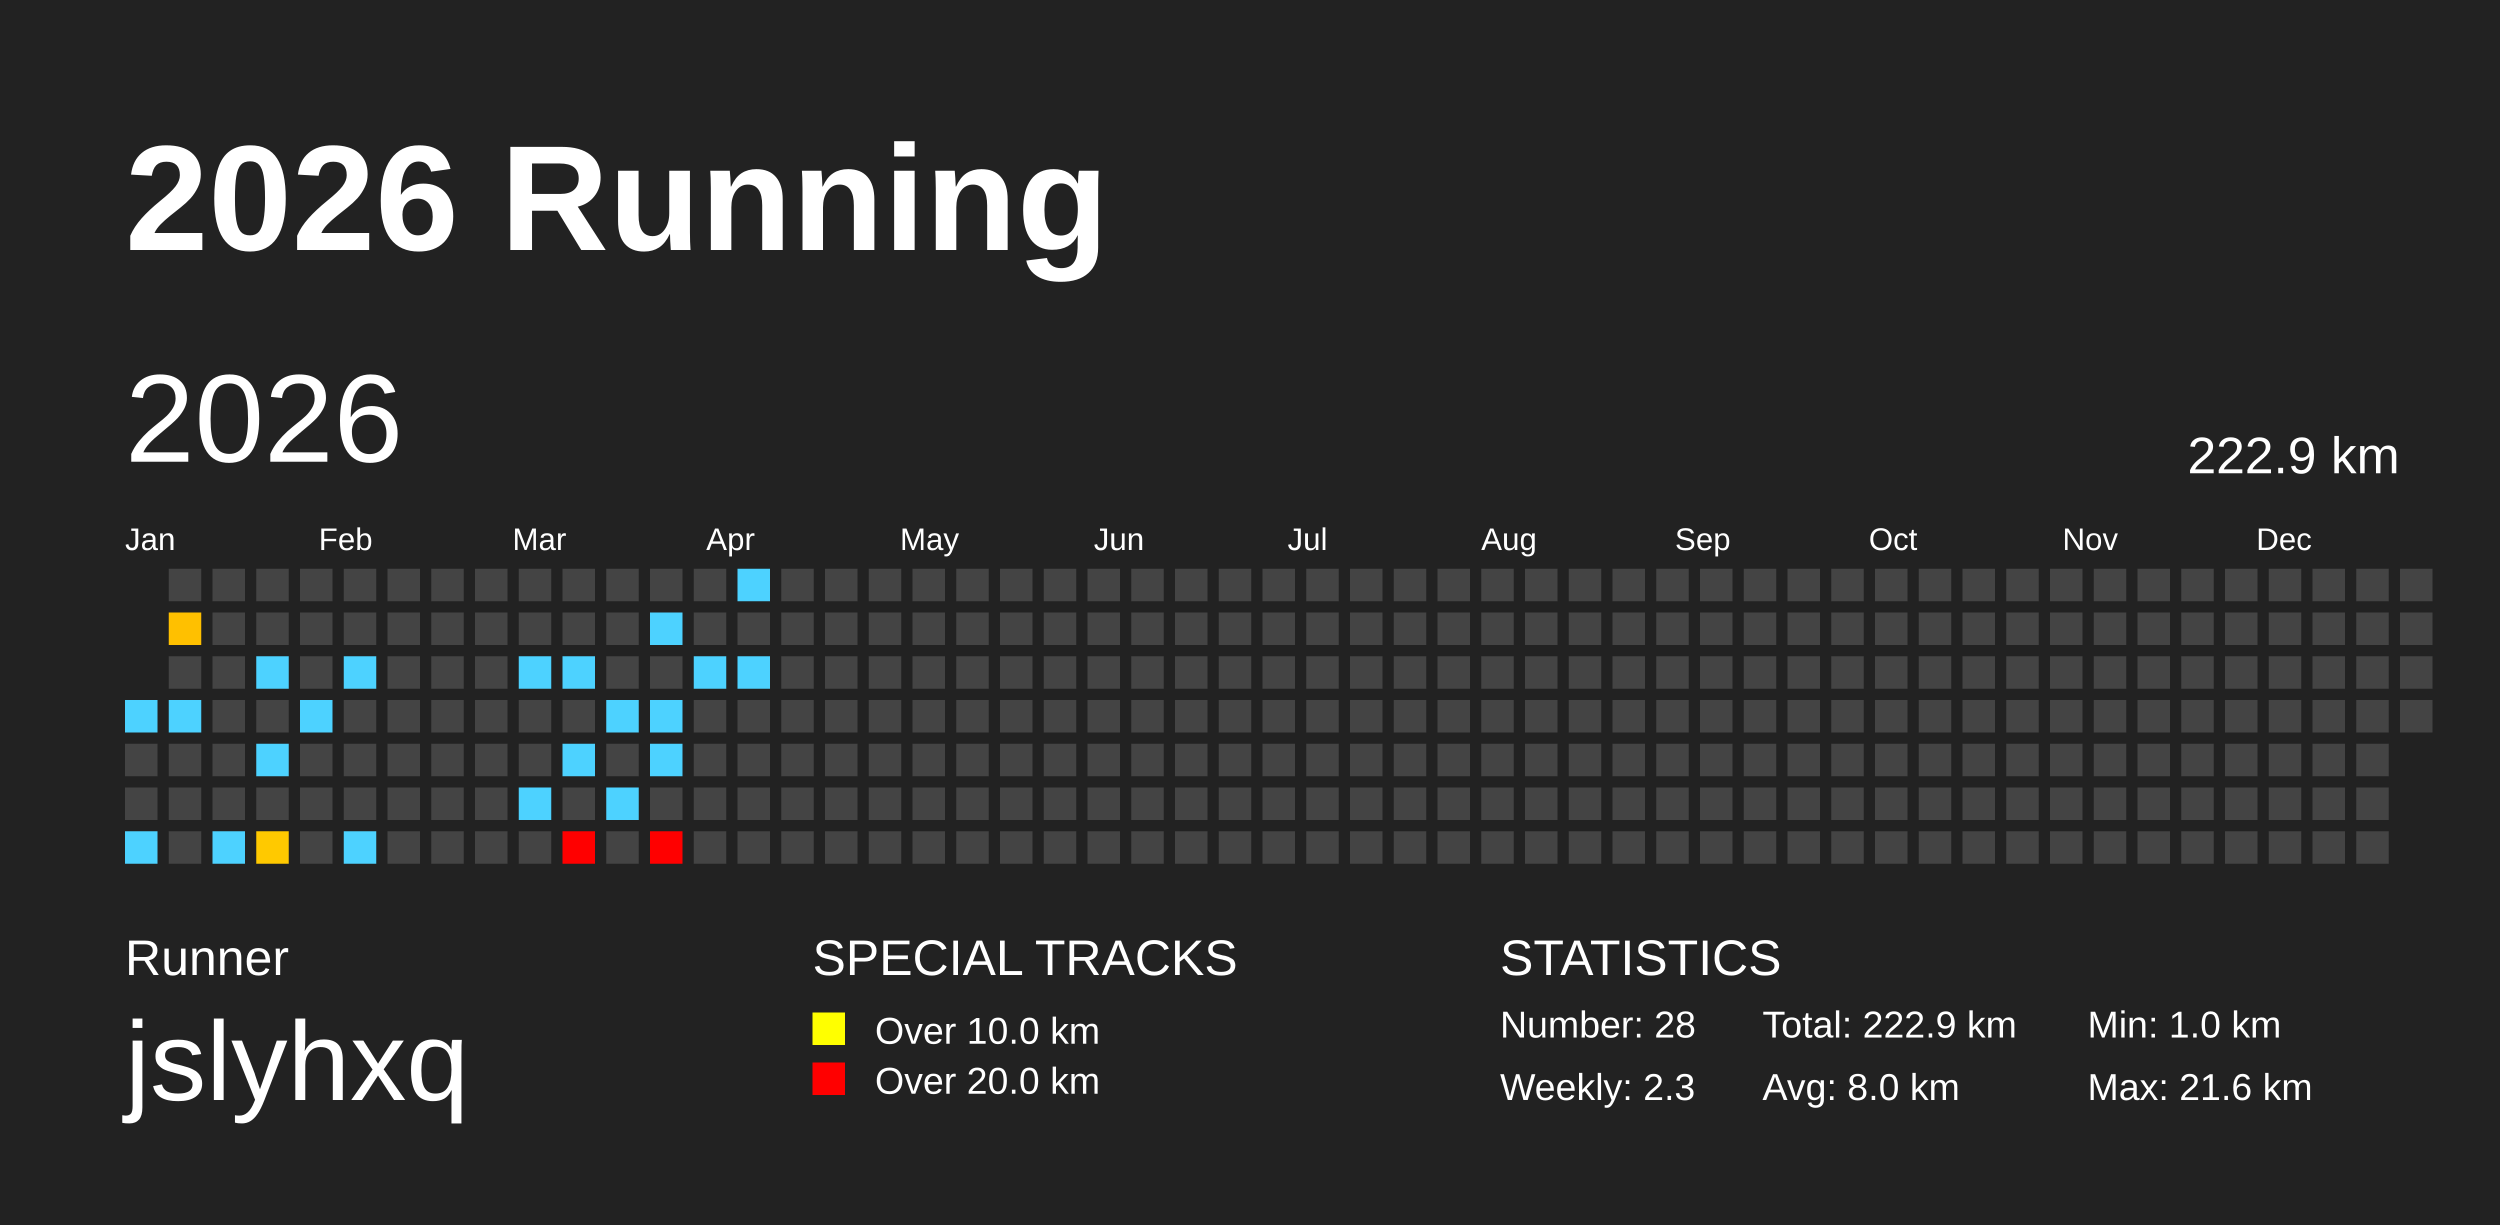
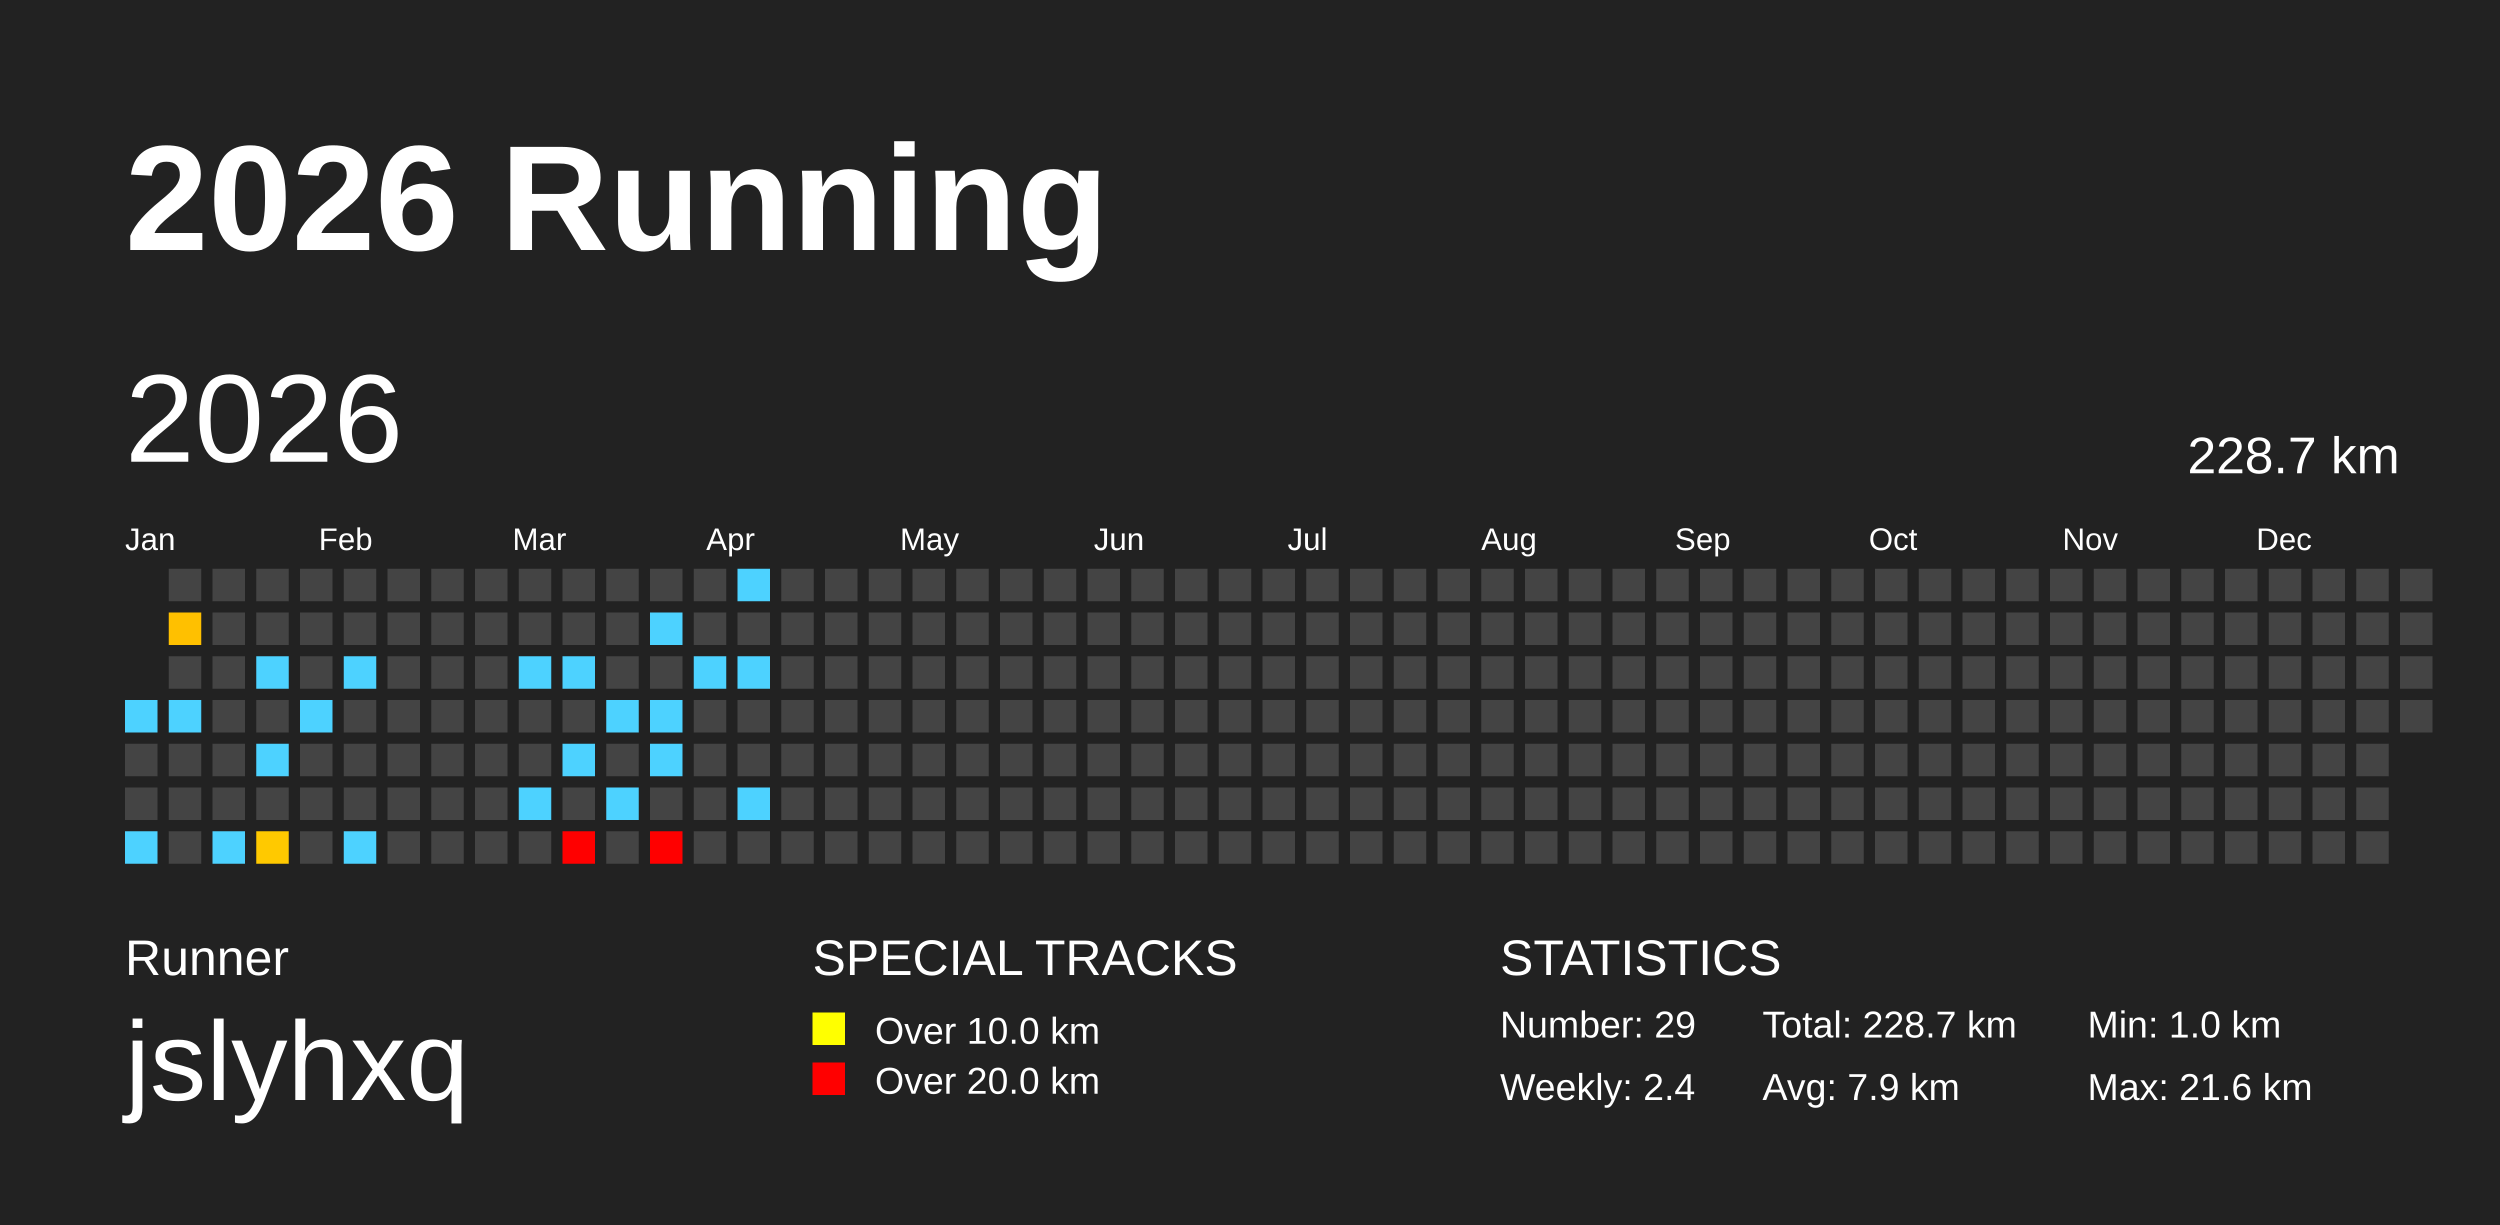
<svg xmlns="http://www.w3.org/2000/svg" baseProfile="full" height="98mm" version="1.1" viewBox="0,0,200,98" width="200mm">
  <defs />
  <rect fill="#222222" height="98" width="200" x="0" y="0" />
  <text fill="#FFFFFF" style="font-size:12px; font-family:Arial; font-weight:bold;" x="10" y="20">2026 Running</text>
  <text fill="#FFFFFF" style="font-size:4px; font-family:Arial" x="10" y="78">Runner</text>
  <text fill="#FFFFFF" style="font-size:9px; font-family:Arial" x="10" y="88">jslyhxq</text>
  <text fill="#FFFFFF" style="font-size:4px; font-family:Arial" x="65" y="78">SPECIAL TRACKS</text>
  <rect fill="yellow" height="2.6" width="2.6" x="65" y="81" />
  <text fill="#FFFFFF" style="font-size:3px; font-family:Arial" x="70" y="83.5">Over 10.0 km</text>
  <rect fill="red" height="2.6" width="2.6" x="65" y="85" />
  <text fill="#FFFFFF" style="font-size:3px; font-family:Arial" x="70" y="87.5">Over 20.0 km</text>
  <text fill="#FFFFFF" style="font-size:4px; font-family:Arial" x="120" y="78">STATISTICS</text>
-   <text fill="#FFFFFF" style="font-size:3px; font-family:Arial" x="120" y="83">Number: 28</text>
-   <text fill="#FFFFFF" style="font-size:3px; font-family:Arial" x="120" y="88">Weekly: 2.3</text>
-   <text fill="#FFFFFF" style="font-size:3px; font-family:Arial" x="141" y="83">Total: 222.9 km</text>
-   <text fill="#FFFFFF" style="font-size:3px; font-family:Arial" x="141" y="88">Avg: 8.0 km</text>
+   <text fill="#FFFFFF" style="font-size:3px; font-family:Arial" x="120" y="83">Number: 29</text>
+   <text fill="#FFFFFF" style="font-size:3px; font-family:Arial" x="120" y="88">Weekly: 2.4</text>
+   <text fill="#FFFFFF" style="font-size:3px; font-family:Arial" x="141" y="83">Total: 228.7 km</text>
+   <text fill="#FFFFFF" style="font-size:3px; font-family:Arial" x="141" y="88">Avg: 7.9 km</text>
  <text fill="#FFFFFF" style="font-size:3px; font-family:Arial" x="167" y="83">Min: 1.0 km</text>
  <text fill="#FFFFFF" style="font-size:3px; font-family:Arial" x="167" y="88">Max: 21.6 km</text>
  <text dominant-baseline="hanging" fill="#FFFFFF" style="font-size:10.0px; font-family:Arial;" x="10" y="30">2026</text>
-   <text dominant-baseline="hanging" fill="#FFFFFF" style="font-size:4.125px; font-family:Arial;" x="175" y="35">222.9 km</text>
+   <text dominant-baseline="hanging" fill="#FFFFFF" style="font-size:4.125px; font-family:Arial;" x="175" y="35">228.7 km</text>
  <text fill="#FFFFFF" style="font-size:2.5px; font-family:Arial" x="10.0" y="44">Jan</text>
  <text fill="#FFFFFF" style="font-size:2.5px; font-family:Arial" x="25.5" y="44">Feb</text>
  <text fill="#FFFFFF" style="font-size:2.5px; font-family:Arial" x="41.0" y="44">Mar</text>
  <text fill="#FFFFFF" style="font-size:2.5px; font-family:Arial" x="56.5" y="44">Apr</text>
  <text fill="#FFFFFF" style="font-size:2.5px; font-family:Arial" x="72.0" y="44">May</text>
  <text fill="#FFFFFF" style="font-size:2.5px; font-family:Arial" x="87.5" y="44">Jun</text>
  <text fill="#FFFFFF" style="font-size:2.5px; font-family:Arial" x="103.0" y="44">Jul</text>
  <text fill="#FFFFFF" style="font-size:2.5px; font-family:Arial" x="118.5" y="44">Aug</text>
  <text fill="#FFFFFF" style="font-size:2.5px; font-family:Arial" x="134.0" y="44">Sep</text>
  <text fill="#FFFFFF" style="font-size:2.5px; font-family:Arial" x="149.5" y="44">Oct</text>
  <text fill="#FFFFFF" style="font-size:2.5px; font-family:Arial" x="165.0" y="44">Nov</text>
  <text fill="#FFFFFF" style="font-size:2.5px; font-family:Arial" x="180.5" y="44">Dec</text>
  <rect fill="#4dd2ff" height="2.6" width="2.6" x="10.0" y="56.0" />
  <rect fill="#444444" height="2.6" width="2.6" x="10.0" y="59.5" />
  <rect fill="#444444" height="2.6" width="2.6" x="10.0" y="63.0" />
  <rect fill="#4dd2ff" height="2.6" width="2.6" x="10.0" y="66.5" />
  <rect fill="#444444" height="2.6" width="2.6" x="13.5" y="45.5" />
  <rect fill="#ffc000" height="2.6" width="2.6" x="13.5" y="49.0" />
  <rect fill="#444444" height="2.6" width="2.6" x="13.5" y="52.5" />
  <rect fill="#4dd2ff" height="2.6" width="2.6" x="13.5" y="56.0" />
  <rect fill="#444444" height="2.6" width="2.6" x="13.5" y="59.5" />
  <rect fill="#444444" height="2.6" width="2.6" x="13.5" y="63.0" />
  <rect fill="#444444" height="2.6" width="2.6" x="13.5" y="66.5" />
  <rect fill="#444444" height="2.6" width="2.6" x="17.0" y="45.5" />
  <rect fill="#444444" height="2.6" width="2.6" x="17.0" y="49.0" />
  <rect fill="#444444" height="2.6" width="2.6" x="17.0" y="52.5" />
  <rect fill="#444444" height="2.6" width="2.6" x="17.0" y="56.0" />
  <rect fill="#444444" height="2.6" width="2.6" x="17.0" y="59.5" />
  <rect fill="#444444" height="2.6" width="2.6" x="17.0" y="63.0" />
  <rect fill="#4dd2ff" height="2.6" width="2.6" x="17.0" y="66.5" />
  <rect fill="#444444" height="2.6" width="2.6" x="20.5" y="45.5" />
  <rect fill="#444444" height="2.6" width="2.6" x="20.5" y="49.0" />
  <rect fill="#4dd2ff" height="2.6" width="2.6" x="20.5" y="52.5" />
  <rect fill="#444444" height="2.6" width="2.6" x="20.5" y="56.0" />
  <rect fill="#4dd2ff" height="2.6" width="2.6" x="20.5" y="59.5" />
  <rect fill="#444444" height="2.6" width="2.6" x="20.5" y="63.0" />
  <rect fill="#ffc900" height="2.6" width="2.6" x="20.5" y="66.5" />
  <rect fill="#444444" height="2.6" width="2.6" x="24.0" y="45.5" />
  <rect fill="#444444" height="2.6" width="2.6" x="24.0" y="49.0" />
  <rect fill="#444444" height="2.6" width="2.6" x="24.0" y="52.5" />
  <rect fill="#4dd2ff" height="2.6" width="2.6" x="24.0" y="56.0" />
  <rect fill="#444444" height="2.6" width="2.6" x="24.0" y="59.5" />
  <rect fill="#444444" height="2.6" width="2.6" x="24.0" y="63.0" />
  <rect fill="#444444" height="2.6" width="2.6" x="24.0" y="66.5" />
  <rect fill="#444444" height="2.6" width="2.6" x="27.5" y="45.5" />
  <rect fill="#444444" height="2.6" width="2.6" x="27.5" y="49.0" />
  <rect fill="#4dd2ff" height="2.6" width="2.6" x="27.5" y="52.5" />
  <rect fill="#444444" height="2.6" width="2.6" x="27.5" y="56.0" />
  <rect fill="#444444" height="2.6" width="2.6" x="27.5" y="59.5" />
  <rect fill="#444444" height="2.6" width="2.6" x="27.5" y="63.0" />
  <rect fill="#4dd2ff" height="2.6" width="2.6" x="27.5" y="66.5" />
  <rect fill="#444444" height="2.6" width="2.6" x="31.0" y="45.5" />
  <rect fill="#444444" height="2.6" width="2.6" x="31.0" y="49.0" />
  <rect fill="#444444" height="2.6" width="2.6" x="31.0" y="52.5" />
  <rect fill="#444444" height="2.6" width="2.6" x="31.0" y="56.0" />
  <rect fill="#444444" height="2.6" width="2.6" x="31.0" y="59.5" />
  <rect fill="#444444" height="2.6" width="2.6" x="31.0" y="63.0" />
  <rect fill="#444444" height="2.6" width="2.6" x="31.0" y="66.5" />
  <rect fill="#444444" height="2.6" width="2.6" x="34.5" y="45.5" />
  <rect fill="#444444" height="2.6" width="2.6" x="34.5" y="49.0" />
  <rect fill="#444444" height="2.6" width="2.6" x="34.5" y="52.5" />
  <rect fill="#444444" height="2.6" width="2.6" x="34.5" y="56.0" />
  <rect fill="#444444" height="2.6" width="2.6" x="34.5" y="59.5" />
  <rect fill="#444444" height="2.6" width="2.6" x="34.5" y="63.0" />
  <rect fill="#444444" height="2.6" width="2.6" x="34.5" y="66.5" />
  <rect fill="#444444" height="2.6" width="2.6" x="38.0" y="45.5" />
  <rect fill="#444444" height="2.6" width="2.6" x="38.0" y="49.0" />
  <rect fill="#444444" height="2.6" width="2.6" x="38.0" y="52.5" />
  <rect fill="#444444" height="2.6" width="2.6" x="38.0" y="56.0" />
  <rect fill="#444444" height="2.6" width="2.6" x="38.0" y="59.5" />
  <rect fill="#444444" height="2.6" width="2.6" x="38.0" y="63.0" />
  <rect fill="#444444" height="2.6" width="2.6" x="38.0" y="66.5" />
  <rect fill="#444444" height="2.6" width="2.6" x="41.5" y="45.5" />
  <rect fill="#444444" height="2.6" width="2.6" x="41.5" y="49.0" />
  <rect fill="#4dd2ff" height="2.6" width="2.6" x="41.5" y="52.5" />
  <rect fill="#444444" height="2.6" width="2.6" x="41.5" y="56.0" />
  <rect fill="#444444" height="2.6" width="2.6" x="41.5" y="59.5" />
  <rect fill="#4dd2ff" height="2.6" width="2.6" x="41.5" y="63.0" />
  <rect fill="#444444" height="2.6" width="2.6" x="41.5" y="66.5" />
  <rect fill="#444444" height="2.6" width="2.6" x="45.0" y="45.5" />
  <rect fill="#444444" height="2.6" width="2.6" x="45.0" y="49.0" />
  <rect fill="#4dd2ff" height="2.6" width="2.6" x="45.0" y="52.5" />
  <rect fill="#444444" height="2.6" width="2.6" x="45.0" y="56.0" />
  <rect fill="#4dd2ff" height="2.6" width="2.6" x="45.0" y="59.5" />
  <rect fill="#444444" height="2.6" width="2.6" x="45.0" y="63.0" />
  <rect fill="red" height="2.6" width="2.6" x="45.0" y="66.5" />
  <rect fill="#444444" height="2.6" width="2.6" x="48.5" y="45.5" />
  <rect fill="#444444" height="2.6" width="2.6" x="48.5" y="49.0" />
  <rect fill="#444444" height="2.6" width="2.6" x="48.5" y="52.5" />
  <rect fill="#4dd2ff" height="2.6" width="2.6" x="48.5" y="56.0" />
  <rect fill="#444444" height="2.6" width="2.6" x="48.5" y="59.5" />
  <rect fill="#4dd2ff" height="2.6" width="2.6" x="48.5" y="63.0" />
  <rect fill="#444444" height="2.6" width="2.6" x="48.5" y="66.5" />
  <rect fill="#444444" height="2.6" width="2.6" x="52.0" y="45.5" />
  <rect fill="#4dd2ff" height="2.6" width="2.6" x="52.0" y="49.0" />
  <rect fill="#444444" height="2.6" width="2.6" x="52.0" y="52.5" />
  <rect fill="#4dd2ff" height="2.6" width="2.6" x="52.0" y="56.0" />
  <rect fill="#4dd2ff" height="2.6" width="2.6" x="52.0" y="59.5" />
  <rect fill="#444444" height="2.6" width="2.6" x="52.0" y="63.0" />
  <rect fill="red" height="2.6" width="2.6" x="52.0" y="66.5" />
  <rect fill="#444444" height="2.6" width="2.6" x="55.5" y="45.5" />
  <rect fill="#444444" height="2.6" width="2.6" x="55.5" y="49.0" />
  <rect fill="#4dd2ff" height="2.6" width="2.6" x="55.5" y="52.5" />
  <rect fill="#444444" height="2.6" width="2.6" x="55.5" y="56.0" />
  <rect fill="#444444" height="2.6" width="2.6" x="55.5" y="59.5" />
  <rect fill="#444444" height="2.6" width="2.6" x="55.5" y="63.0" />
  <rect fill="#444444" height="2.6" width="2.6" x="55.5" y="66.5" />
  <rect fill="#4dd2ff" height="2.6" width="2.6" x="59.0" y="45.5" />
  <rect fill="#444444" height="2.6" width="2.6" x="59.0" y="49.0" />
  <rect fill="#4dd2ff" height="2.6" width="2.6" x="59.0" y="52.5" />
  <rect fill="#444444" height="2.6" width="2.6" x="59.0" y="56.0" />
  <rect fill="#444444" height="2.6" width="2.6" x="59.0" y="59.5" />
-   <rect fill="#444444" height="2.6" width="2.6" x="59.0" y="63.0" />
+   <rect fill="#4dd2ff" height="2.6" width="2.6" x="59.0" y="63.0" />
  <rect fill="#444444" height="2.6" width="2.6" x="59.0" y="66.5" />
  <rect fill="#444444" height="2.6" width="2.6" x="62.5" y="45.5" />
  <rect fill="#444444" height="2.6" width="2.6" x="62.5" y="49.0" />
  <rect fill="#444444" height="2.6" width="2.6" x="62.5" y="52.5" />
  <rect fill="#444444" height="2.6" width="2.6" x="62.5" y="56.0" />
  <rect fill="#444444" height="2.6" width="2.6" x="62.5" y="59.5" />
  <rect fill="#444444" height="2.6" width="2.6" x="62.5" y="63.0" />
  <rect fill="#444444" height="2.6" width="2.6" x="62.5" y="66.5" />
  <rect fill="#444444" height="2.6" width="2.6" x="66.0" y="45.5" />
  <rect fill="#444444" height="2.6" width="2.6" x="66.0" y="49.0" />
  <rect fill="#444444" height="2.6" width="2.6" x="66.0" y="52.5" />
  <rect fill="#444444" height="2.6" width="2.6" x="66.0" y="56.0" />
  <rect fill="#444444" height="2.6" width="2.6" x="66.0" y="59.5" />
  <rect fill="#444444" height="2.6" width="2.6" x="66.0" y="63.0" />
  <rect fill="#444444" height="2.6" width="2.6" x="66.0" y="66.5" />
  <rect fill="#444444" height="2.6" width="2.6" x="69.5" y="45.5" />
  <rect fill="#444444" height="2.6" width="2.6" x="69.5" y="49.0" />
  <rect fill="#444444" height="2.6" width="2.6" x="69.5" y="52.5" />
  <rect fill="#444444" height="2.6" width="2.6" x="69.5" y="56.0" />
  <rect fill="#444444" height="2.6" width="2.6" x="69.5" y="59.5" />
  <rect fill="#444444" height="2.6" width="2.6" x="69.5" y="63.0" />
  <rect fill="#444444" height="2.6" width="2.6" x="69.5" y="66.5" />
  <rect fill="#444444" height="2.6" width="2.6" x="73.0" y="45.5" />
  <rect fill="#444444" height="2.6" width="2.6" x="73.0" y="49.0" />
  <rect fill="#444444" height="2.6" width="2.6" x="73.0" y="52.5" />
  <rect fill="#444444" height="2.6" width="2.6" x="73.0" y="56.0" />
  <rect fill="#444444" height="2.6" width="2.6" x="73.0" y="59.5" />
  <rect fill="#444444" height="2.6" width="2.6" x="73.0" y="63.0" />
  <rect fill="#444444" height="2.6" width="2.6" x="73.0" y="66.5" />
  <rect fill="#444444" height="2.6" width="2.6" x="76.5" y="45.5" />
  <rect fill="#444444" height="2.6" width="2.6" x="76.5" y="49.0" />
  <rect fill="#444444" height="2.6" width="2.6" x="76.5" y="52.5" />
  <rect fill="#444444" height="2.6" width="2.6" x="76.5" y="56.0" />
  <rect fill="#444444" height="2.6" width="2.6" x="76.5" y="59.5" />
  <rect fill="#444444" height="2.6" width="2.6" x="76.5" y="63.0" />
  <rect fill="#444444" height="2.6" width="2.6" x="76.5" y="66.5" />
  <rect fill="#444444" height="2.6" width="2.6" x="80.0" y="45.5" />
  <rect fill="#444444" height="2.6" width="2.6" x="80.0" y="49.0" />
  <rect fill="#444444" height="2.6" width="2.6" x="80.0" y="52.5" />
  <rect fill="#444444" height="2.6" width="2.6" x="80.0" y="56.0" />
  <rect fill="#444444" height="2.6" width="2.6" x="80.0" y="59.5" />
  <rect fill="#444444" height="2.6" width="2.6" x="80.0" y="63.0" />
  <rect fill="#444444" height="2.6" width="2.6" x="80.0" y="66.5" />
  <rect fill="#444444" height="2.6" width="2.6" x="83.5" y="45.5" />
  <rect fill="#444444" height="2.6" width="2.6" x="83.5" y="49.0" />
  <rect fill="#444444" height="2.6" width="2.6" x="83.5" y="52.5" />
  <rect fill="#444444" height="2.6" width="2.6" x="83.5" y="56.0" />
  <rect fill="#444444" height="2.6" width="2.6" x="83.5" y="59.5" />
  <rect fill="#444444" height="2.6" width="2.6" x="83.5" y="63.0" />
  <rect fill="#444444" height="2.6" width="2.6" x="83.5" y="66.5" />
  <rect fill="#444444" height="2.6" width="2.6" x="87.0" y="45.5" />
  <rect fill="#444444" height="2.6" width="2.6" x="87.0" y="49.0" />
  <rect fill="#444444" height="2.6" width="2.6" x="87.0" y="52.5" />
  <rect fill="#444444" height="2.6" width="2.6" x="87.0" y="56.0" />
  <rect fill="#444444" height="2.6" width="2.6" x="87.0" y="59.5" />
  <rect fill="#444444" height="2.6" width="2.6" x="87.0" y="63.0" />
  <rect fill="#444444" height="2.6" width="2.6" x="87.0" y="66.5" />
  <rect fill="#444444" height="2.6" width="2.6" x="90.5" y="45.5" />
  <rect fill="#444444" height="2.6" width="2.6" x="90.5" y="49.0" />
  <rect fill="#444444" height="2.6" width="2.6" x="90.5" y="52.5" />
  <rect fill="#444444" height="2.6" width="2.6" x="90.5" y="56.0" />
  <rect fill="#444444" height="2.6" width="2.6" x="90.5" y="59.5" />
  <rect fill="#444444" height="2.6" width="2.6" x="90.5" y="63.0" />
  <rect fill="#444444" height="2.6" width="2.6" x="90.5" y="66.5" />
  <rect fill="#444444" height="2.6" width="2.6" x="94.0" y="45.5" />
  <rect fill="#444444" height="2.6" width="2.6" x="94.0" y="49.0" />
  <rect fill="#444444" height="2.6" width="2.6" x="94.0" y="52.5" />
  <rect fill="#444444" height="2.6" width="2.6" x="94.0" y="56.0" />
  <rect fill="#444444" height="2.6" width="2.6" x="94.0" y="59.5" />
  <rect fill="#444444" height="2.6" width="2.6" x="94.0" y="63.0" />
  <rect fill="#444444" height="2.6" width="2.6" x="94.0" y="66.5" />
  <rect fill="#444444" height="2.6" width="2.6" x="97.5" y="45.5" />
  <rect fill="#444444" height="2.6" width="2.6" x="97.5" y="49.0" />
  <rect fill="#444444" height="2.6" width="2.6" x="97.5" y="52.5" />
  <rect fill="#444444" height="2.6" width="2.6" x="97.5" y="56.0" />
  <rect fill="#444444" height="2.6" width="2.6" x="97.5" y="59.5" />
  <rect fill="#444444" height="2.6" width="2.6" x="97.5" y="63.0" />
  <rect fill="#444444" height="2.6" width="2.6" x="97.5" y="66.5" />
  <rect fill="#444444" height="2.6" width="2.6" x="101.0" y="45.5" />
  <rect fill="#444444" height="2.6" width="2.6" x="101.0" y="49.0" />
  <rect fill="#444444" height="2.6" width="2.6" x="101.0" y="52.5" />
  <rect fill="#444444" height="2.6" width="2.6" x="101.0" y="56.0" />
  <rect fill="#444444" height="2.6" width="2.6" x="101.0" y="59.5" />
  <rect fill="#444444" height="2.6" width="2.6" x="101.0" y="63.0" />
  <rect fill="#444444" height="2.6" width="2.6" x="101.0" y="66.5" />
  <rect fill="#444444" height="2.6" width="2.6" x="104.5" y="45.5" />
  <rect fill="#444444" height="2.6" width="2.6" x="104.5" y="49.0" />
  <rect fill="#444444" height="2.6" width="2.6" x="104.5" y="52.5" />
  <rect fill="#444444" height="2.6" width="2.6" x="104.5" y="56.0" />
  <rect fill="#444444" height="2.6" width="2.6" x="104.5" y="59.5" />
  <rect fill="#444444" height="2.6" width="2.6" x="104.5" y="63.0" />
  <rect fill="#444444" height="2.6" width="2.6" x="104.5" y="66.5" />
  <rect fill="#444444" height="2.6" width="2.6" x="108.0" y="45.5" />
  <rect fill="#444444" height="2.6" width="2.6" x="108.0" y="49.0" />
  <rect fill="#444444" height="2.6" width="2.6" x="108.0" y="52.5" />
  <rect fill="#444444" height="2.6" width="2.6" x="108.0" y="56.0" />
  <rect fill="#444444" height="2.6" width="2.6" x="108.0" y="59.5" />
  <rect fill="#444444" height="2.6" width="2.6" x="108.0" y="63.0" />
  <rect fill="#444444" height="2.6" width="2.6" x="108.0" y="66.5" />
  <rect fill="#444444" height="2.6" width="2.6" x="111.5" y="45.5" />
  <rect fill="#444444" height="2.6" width="2.6" x="111.5" y="49.0" />
  <rect fill="#444444" height="2.6" width="2.6" x="111.5" y="52.5" />
  <rect fill="#444444" height="2.6" width="2.6" x="111.5" y="56.0" />
  <rect fill="#444444" height="2.6" width="2.6" x="111.5" y="59.5" />
  <rect fill="#444444" height="2.6" width="2.6" x="111.5" y="63.0" />
  <rect fill="#444444" height="2.6" width="2.6" x="111.5" y="66.5" />
  <rect fill="#444444" height="2.6" width="2.6" x="115.0" y="45.5" />
  <rect fill="#444444" height="2.6" width="2.6" x="115.0" y="49.0" />
  <rect fill="#444444" height="2.6" width="2.6" x="115.0" y="52.5" />
  <rect fill="#444444" height="2.6" width="2.6" x="115.0" y="56.0" />
  <rect fill="#444444" height="2.6" width="2.6" x="115.0" y="59.5" />
  <rect fill="#444444" height="2.6" width="2.6" x="115.0" y="63.0" />
  <rect fill="#444444" height="2.6" width="2.6" x="115.0" y="66.5" />
  <rect fill="#444444" height="2.6" width="2.6" x="118.5" y="45.5" />
  <rect fill="#444444" height="2.6" width="2.6" x="118.5" y="49.0" />
  <rect fill="#444444" height="2.6" width="2.6" x="118.5" y="52.5" />
  <rect fill="#444444" height="2.6" width="2.6" x="118.5" y="56.0" />
  <rect fill="#444444" height="2.6" width="2.6" x="118.5" y="59.5" />
  <rect fill="#444444" height="2.6" width="2.6" x="118.5" y="63.0" />
  <rect fill="#444444" height="2.6" width="2.6" x="118.5" y="66.5" />
  <rect fill="#444444" height="2.6" width="2.6" x="122.0" y="45.5" />
  <rect fill="#444444" height="2.6" width="2.6" x="122.0" y="49.0" />
  <rect fill="#444444" height="2.6" width="2.6" x="122.0" y="52.5" />
  <rect fill="#444444" height="2.6" width="2.6" x="122.0" y="56.0" />
  <rect fill="#444444" height="2.6" width="2.6" x="122.0" y="59.5" />
  <rect fill="#444444" height="2.6" width="2.6" x="122.0" y="63.0" />
  <rect fill="#444444" height="2.6" width="2.6" x="122.0" y="66.5" />
  <rect fill="#444444" height="2.6" width="2.6" x="125.5" y="45.5" />
  <rect fill="#444444" height="2.6" width="2.6" x="125.5" y="49.0" />
  <rect fill="#444444" height="2.6" width="2.6" x="125.5" y="52.5" />
  <rect fill="#444444" height="2.6" width="2.6" x="125.5" y="56.0" />
  <rect fill="#444444" height="2.6" width="2.6" x="125.5" y="59.5" />
  <rect fill="#444444" height="2.6" width="2.6" x="125.5" y="63.0" />
  <rect fill="#444444" height="2.6" width="2.6" x="125.5" y="66.5" />
  <rect fill="#444444" height="2.6" width="2.6" x="129.0" y="45.5" />
  <rect fill="#444444" height="2.6" width="2.6" x="129.0" y="49.0" />
  <rect fill="#444444" height="2.6" width="2.6" x="129.0" y="52.5" />
  <rect fill="#444444" height="2.6" width="2.6" x="129.0" y="56.0" />
  <rect fill="#444444" height="2.6" width="2.6" x="129.0" y="59.5" />
  <rect fill="#444444" height="2.6" width="2.6" x="129.0" y="63.0" />
  <rect fill="#444444" height="2.6" width="2.6" x="129.0" y="66.5" />
  <rect fill="#444444" height="2.6" width="2.6" x="132.5" y="45.5" />
  <rect fill="#444444" height="2.6" width="2.6" x="132.5" y="49.0" />
  <rect fill="#444444" height="2.6" width="2.6" x="132.5" y="52.5" />
  <rect fill="#444444" height="2.6" width="2.6" x="132.5" y="56.0" />
  <rect fill="#444444" height="2.6" width="2.6" x="132.5" y="59.5" />
  <rect fill="#444444" height="2.6" width="2.6" x="132.5" y="63.0" />
  <rect fill="#444444" height="2.6" width="2.6" x="132.5" y="66.5" />
  <rect fill="#444444" height="2.6" width="2.6" x="136.0" y="45.5" />
  <rect fill="#444444" height="2.6" width="2.6" x="136.0" y="49.0" />
  <rect fill="#444444" height="2.6" width="2.6" x="136.0" y="52.5" />
  <rect fill="#444444" height="2.6" width="2.6" x="136.0" y="56.0" />
  <rect fill="#444444" height="2.6" width="2.6" x="136.0" y="59.5" />
  <rect fill="#444444" height="2.6" width="2.6" x="136.0" y="63.0" />
  <rect fill="#444444" height="2.6" width="2.6" x="136.0" y="66.5" />
  <rect fill="#444444" height="2.6" width="2.6" x="139.5" y="45.5" />
  <rect fill="#444444" height="2.6" width="2.6" x="139.5" y="49.0" />
  <rect fill="#444444" height="2.6" width="2.6" x="139.5" y="52.5" />
  <rect fill="#444444" height="2.6" width="2.6" x="139.5" y="56.0" />
  <rect fill="#444444" height="2.6" width="2.6" x="139.5" y="59.5" />
  <rect fill="#444444" height="2.6" width="2.6" x="139.5" y="63.0" />
  <rect fill="#444444" height="2.6" width="2.6" x="139.5" y="66.5" />
  <rect fill="#444444" height="2.6" width="2.6" x="143.0" y="45.5" />
  <rect fill="#444444" height="2.6" width="2.6" x="143.0" y="49.0" />
  <rect fill="#444444" height="2.6" width="2.6" x="143.0" y="52.5" />
  <rect fill="#444444" height="2.6" width="2.6" x="143.0" y="56.0" />
  <rect fill="#444444" height="2.6" width="2.6" x="143.0" y="59.5" />
  <rect fill="#444444" height="2.6" width="2.6" x="143.0" y="63.0" />
  <rect fill="#444444" height="2.6" width="2.6" x="143.0" y="66.5" />
  <rect fill="#444444" height="2.6" width="2.6" x="146.5" y="45.5" />
  <rect fill="#444444" height="2.6" width="2.6" x="146.5" y="49.0" />
  <rect fill="#444444" height="2.6" width="2.6" x="146.5" y="52.5" />
  <rect fill="#444444" height="2.6" width="2.6" x="146.5" y="56.0" />
  <rect fill="#444444" height="2.6" width="2.6" x="146.5" y="59.5" />
  <rect fill="#444444" height="2.6" width="2.6" x="146.5" y="63.0" />
  <rect fill="#444444" height="2.6" width="2.6" x="146.5" y="66.5" />
  <rect fill="#444444" height="2.6" width="2.6" x="150.0" y="45.5" />
  <rect fill="#444444" height="2.6" width="2.6" x="150.0" y="49.0" />
  <rect fill="#444444" height="2.6" width="2.6" x="150.0" y="52.5" />
  <rect fill="#444444" height="2.6" width="2.6" x="150.0" y="56.0" />
  <rect fill="#444444" height="2.6" width="2.6" x="150.0" y="59.5" />
  <rect fill="#444444" height="2.6" width="2.6" x="150.0" y="63.0" />
  <rect fill="#444444" height="2.6" width="2.6" x="150.0" y="66.5" />
  <rect fill="#444444" height="2.6" width="2.6" x="153.5" y="45.5" />
  <rect fill="#444444" height="2.6" width="2.6" x="153.5" y="49.0" />
  <rect fill="#444444" height="2.6" width="2.6" x="153.5" y="52.5" />
  <rect fill="#444444" height="2.6" width="2.6" x="153.5" y="56.0" />
  <rect fill="#444444" height="2.6" width="2.6" x="153.5" y="59.5" />
  <rect fill="#444444" height="2.6" width="2.6" x="153.5" y="63.0" />
  <rect fill="#444444" height="2.6" width="2.6" x="153.5" y="66.5" />
  <rect fill="#444444" height="2.6" width="2.6" x="157.0" y="45.5" />
  <rect fill="#444444" height="2.6" width="2.6" x="157.0" y="49.0" />
  <rect fill="#444444" height="2.6" width="2.6" x="157.0" y="52.5" />
  <rect fill="#444444" height="2.6" width="2.6" x="157.0" y="56.0" />
  <rect fill="#444444" height="2.6" width="2.6" x="157.0" y="59.5" />
  <rect fill="#444444" height="2.6" width="2.6" x="157.0" y="63.0" />
  <rect fill="#444444" height="2.6" width="2.6" x="157.0" y="66.5" />
  <rect fill="#444444" height="2.6" width="2.6" x="160.5" y="45.5" />
  <rect fill="#444444" height="2.6" width="2.6" x="160.5" y="49.0" />
  <rect fill="#444444" height="2.6" width="2.6" x="160.5" y="52.5" />
  <rect fill="#444444" height="2.6" width="2.6" x="160.5" y="56.0" />
  <rect fill="#444444" height="2.6" width="2.6" x="160.5" y="59.5" />
  <rect fill="#444444" height="2.6" width="2.6" x="160.5" y="63.0" />
  <rect fill="#444444" height="2.6" width="2.6" x="160.5" y="66.5" />
  <rect fill="#444444" height="2.6" width="2.6" x="164.0" y="45.5" />
  <rect fill="#444444" height="2.6" width="2.6" x="164.0" y="49.0" />
  <rect fill="#444444" height="2.6" width="2.6" x="164.0" y="52.5" />
  <rect fill="#444444" height="2.6" width="2.6" x="164.0" y="56.0" />
  <rect fill="#444444" height="2.6" width="2.6" x="164.0" y="59.5" />
  <rect fill="#444444" height="2.6" width="2.6" x="164.0" y="63.0" />
  <rect fill="#444444" height="2.6" width="2.6" x="164.0" y="66.5" />
  <rect fill="#444444" height="2.6" width="2.6" x="167.5" y="45.5" />
  <rect fill="#444444" height="2.6" width="2.6" x="167.5" y="49.0" />
  <rect fill="#444444" height="2.6" width="2.6" x="167.5" y="52.5" />
  <rect fill="#444444" height="2.6" width="2.6" x="167.5" y="56.0" />
  <rect fill="#444444" height="2.6" width="2.6" x="167.5" y="59.5" />
  <rect fill="#444444" height="2.6" width="2.6" x="167.5" y="63.0" />
  <rect fill="#444444" height="2.6" width="2.6" x="167.5" y="66.5" />
  <rect fill="#444444" height="2.6" width="2.6" x="171.0" y="45.5" />
  <rect fill="#444444" height="2.6" width="2.6" x="171.0" y="49.0" />
  <rect fill="#444444" height="2.6" width="2.6" x="171.0" y="52.5" />
  <rect fill="#444444" height="2.6" width="2.6" x="171.0" y="56.0" />
  <rect fill="#444444" height="2.6" width="2.6" x="171.0" y="59.5" />
  <rect fill="#444444" height="2.6" width="2.6" x="171.0" y="63.0" />
  <rect fill="#444444" height="2.6" width="2.6" x="171.0" y="66.5" />
  <rect fill="#444444" height="2.6" width="2.6" x="174.5" y="45.5" />
  <rect fill="#444444" height="2.6" width="2.6" x="174.5" y="49.0" />
  <rect fill="#444444" height="2.6" width="2.6" x="174.5" y="52.5" />
  <rect fill="#444444" height="2.6" width="2.6" x="174.5" y="56.0" />
  <rect fill="#444444" height="2.6" width="2.6" x="174.5" y="59.5" />
  <rect fill="#444444" height="2.6" width="2.6" x="174.5" y="63.0" />
  <rect fill="#444444" height="2.6" width="2.6" x="174.5" y="66.5" />
  <rect fill="#444444" height="2.6" width="2.6" x="178.0" y="45.5" />
  <rect fill="#444444" height="2.6" width="2.6" x="178.0" y="49.0" />
  <rect fill="#444444" height="2.6" width="2.6" x="178.0" y="52.5" />
  <rect fill="#444444" height="2.6" width="2.6" x="178.0" y="56.0" />
  <rect fill="#444444" height="2.6" width="2.6" x="178.0" y="59.5" />
  <rect fill="#444444" height="2.6" width="2.6" x="178.0" y="63.0" />
  <rect fill="#444444" height="2.6" width="2.6" x="178.0" y="66.5" />
  <rect fill="#444444" height="2.6" width="2.6" x="181.5" y="45.5" />
  <rect fill="#444444" height="2.6" width="2.6" x="181.5" y="49.0" />
  <rect fill="#444444" height="2.6" width="2.6" x="181.5" y="52.5" />
  <rect fill="#444444" height="2.6" width="2.6" x="181.5" y="56.0" />
  <rect fill="#444444" height="2.6" width="2.6" x="181.5" y="59.5" />
  <rect fill="#444444" height="2.6" width="2.6" x="181.5" y="63.0" />
  <rect fill="#444444" height="2.6" width="2.6" x="181.5" y="66.5" />
  <rect fill="#444444" height="2.6" width="2.6" x="185.0" y="45.5" />
  <rect fill="#444444" height="2.6" width="2.6" x="185.0" y="49.0" />
  <rect fill="#444444" height="2.6" width="2.6" x="185.0" y="52.5" />
  <rect fill="#444444" height="2.6" width="2.6" x="185.0" y="56.0" />
  <rect fill="#444444" height="2.6" width="2.6" x="185.0" y="59.5" />
  <rect fill="#444444" height="2.6" width="2.6" x="185.0" y="63.0" />
  <rect fill="#444444" height="2.6" width="2.6" x="185.0" y="66.5" />
  <rect fill="#444444" height="2.6" width="2.6" x="188.5" y="45.5" />
  <rect fill="#444444" height="2.6" width="2.6" x="188.5" y="49.0" />
  <rect fill="#444444" height="2.6" width="2.6" x="188.5" y="52.5" />
  <rect fill="#444444" height="2.6" width="2.6" x="188.5" y="56.0" />
  <rect fill="#444444" height="2.6" width="2.6" x="188.5" y="59.5" />
  <rect fill="#444444" height="2.6" width="2.6" x="188.5" y="63.0" />
  <rect fill="#444444" height="2.6" width="2.6" x="188.5" y="66.5" />
  <rect fill="#444444" height="2.6" width="2.6" x="192.0" y="45.5" />
  <rect fill="#444444" height="2.6" width="2.6" x="192.0" y="49.0" />
  <rect fill="#444444" height="2.6" width="2.6" x="192.0" y="52.5" />
  <rect fill="#444444" height="2.6" width="2.6" x="192.0" y="56.0" />
</svg>
